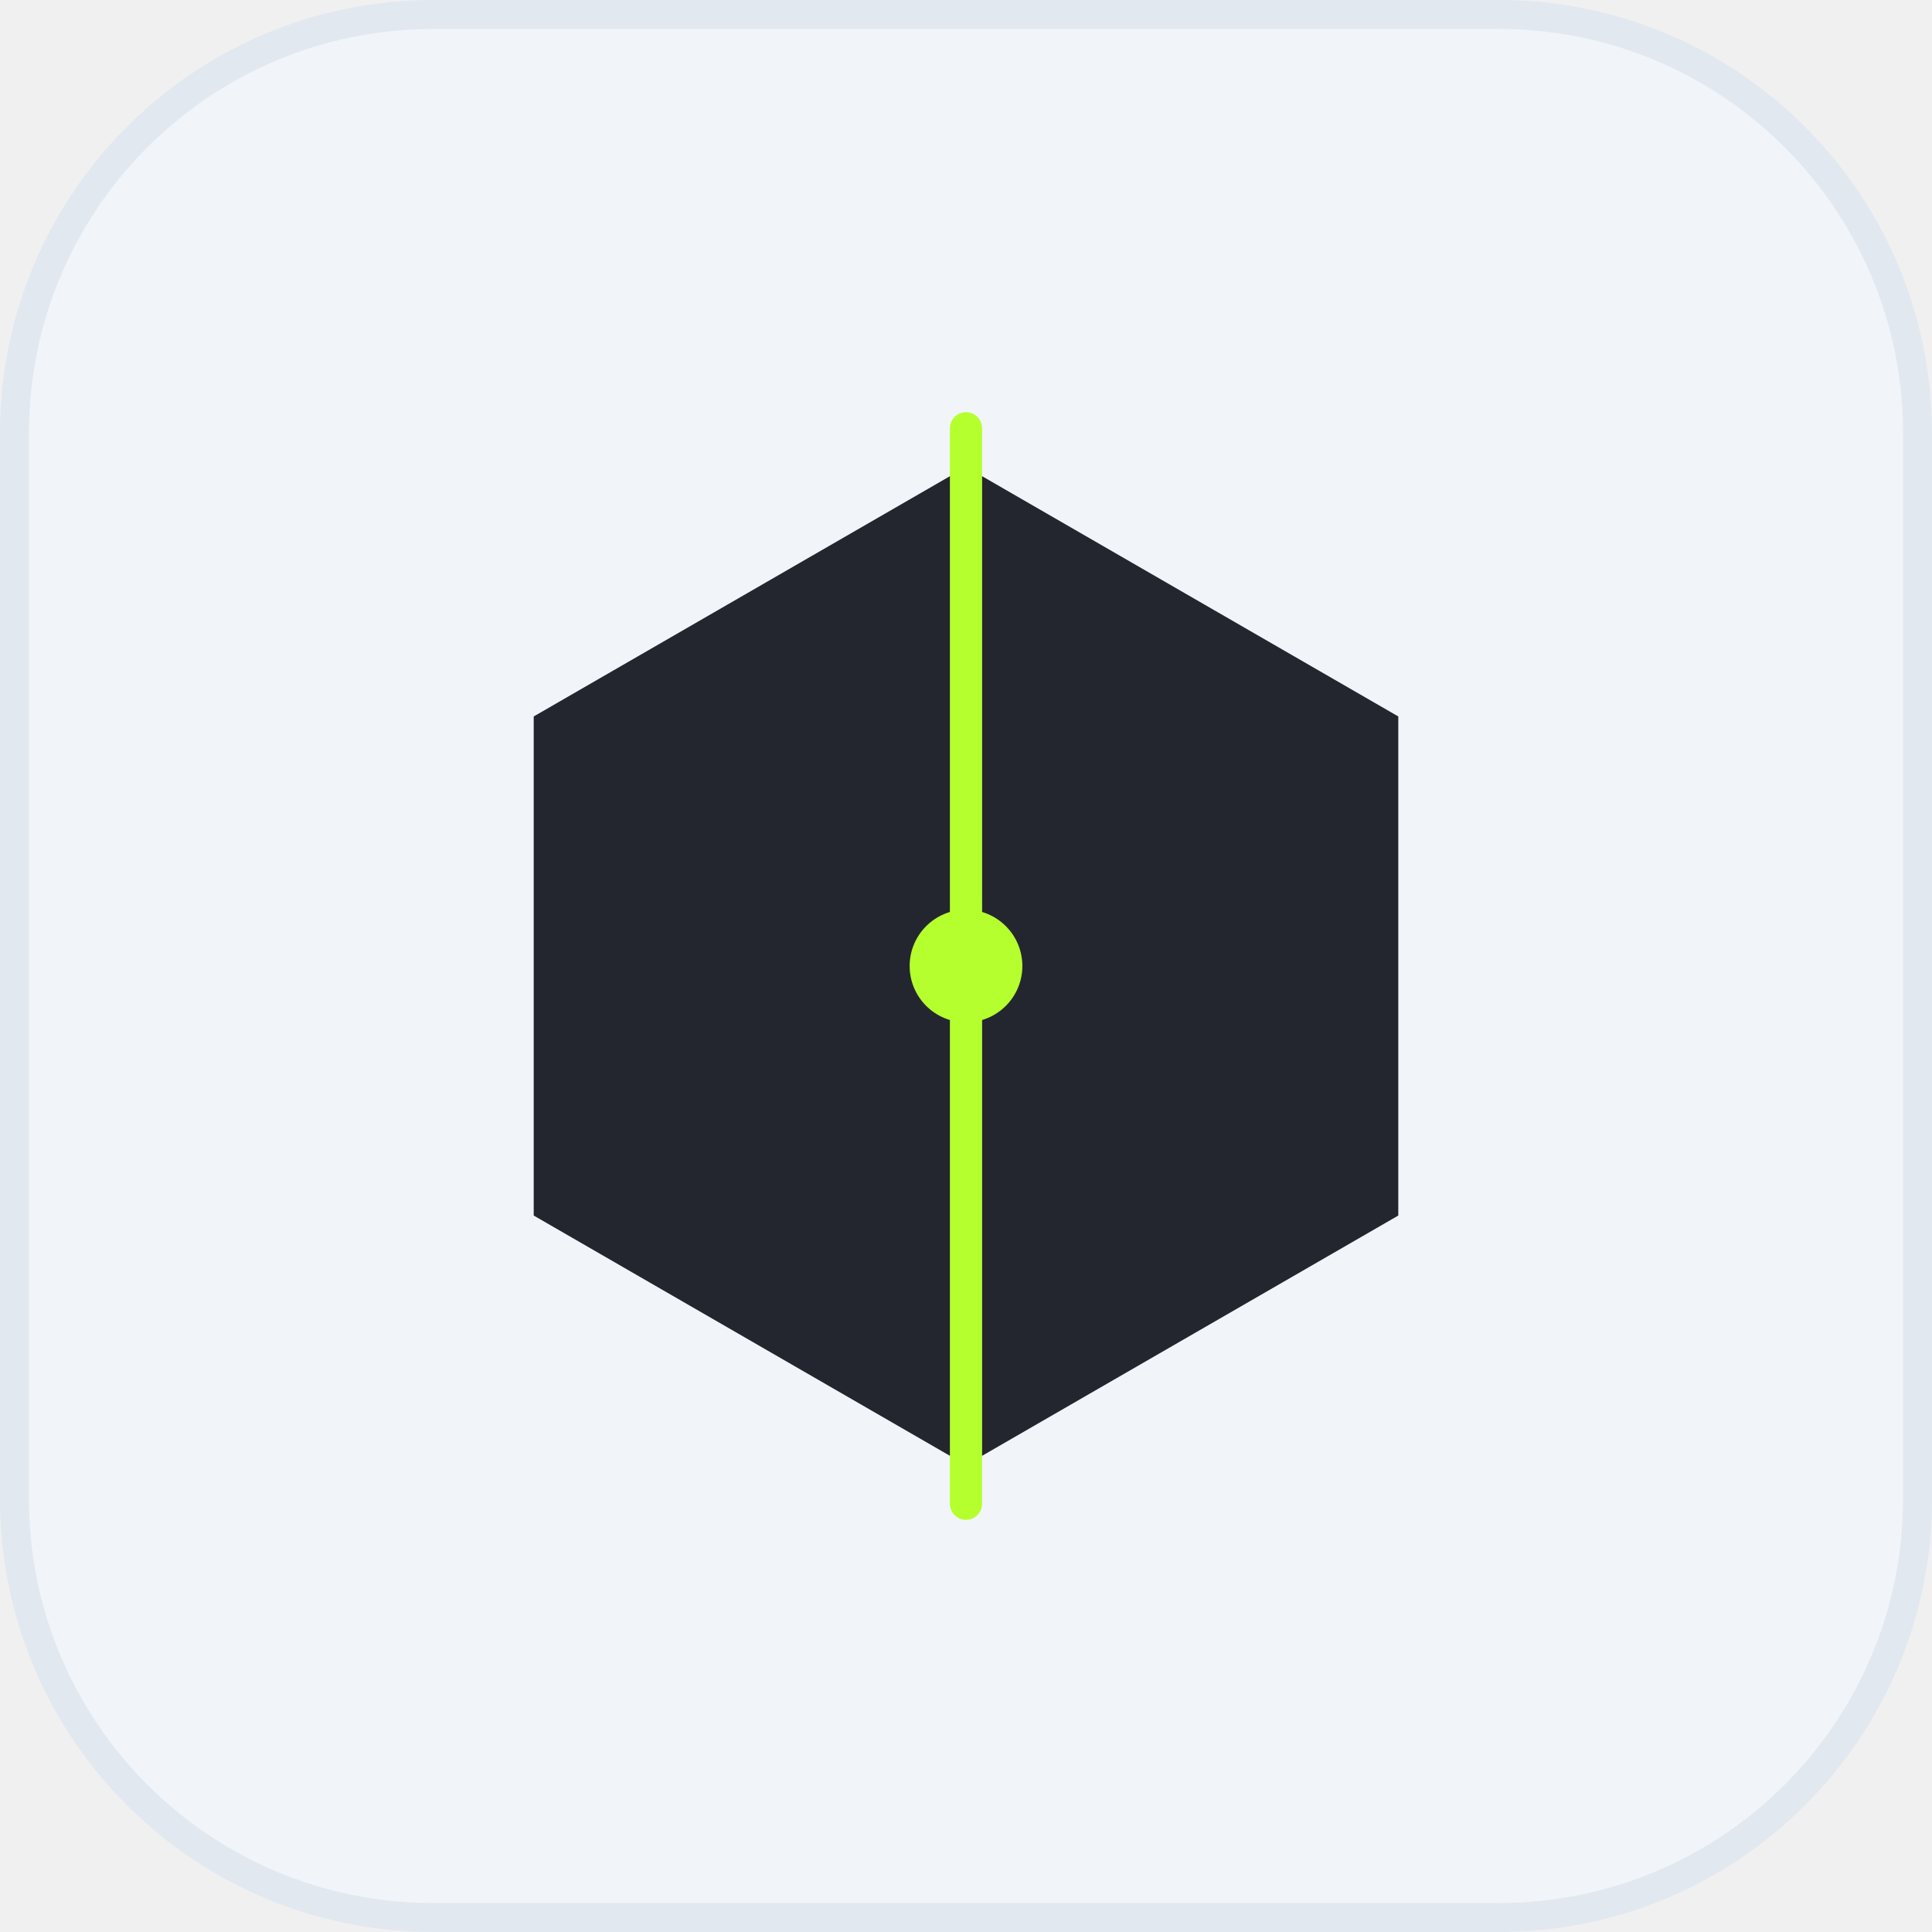
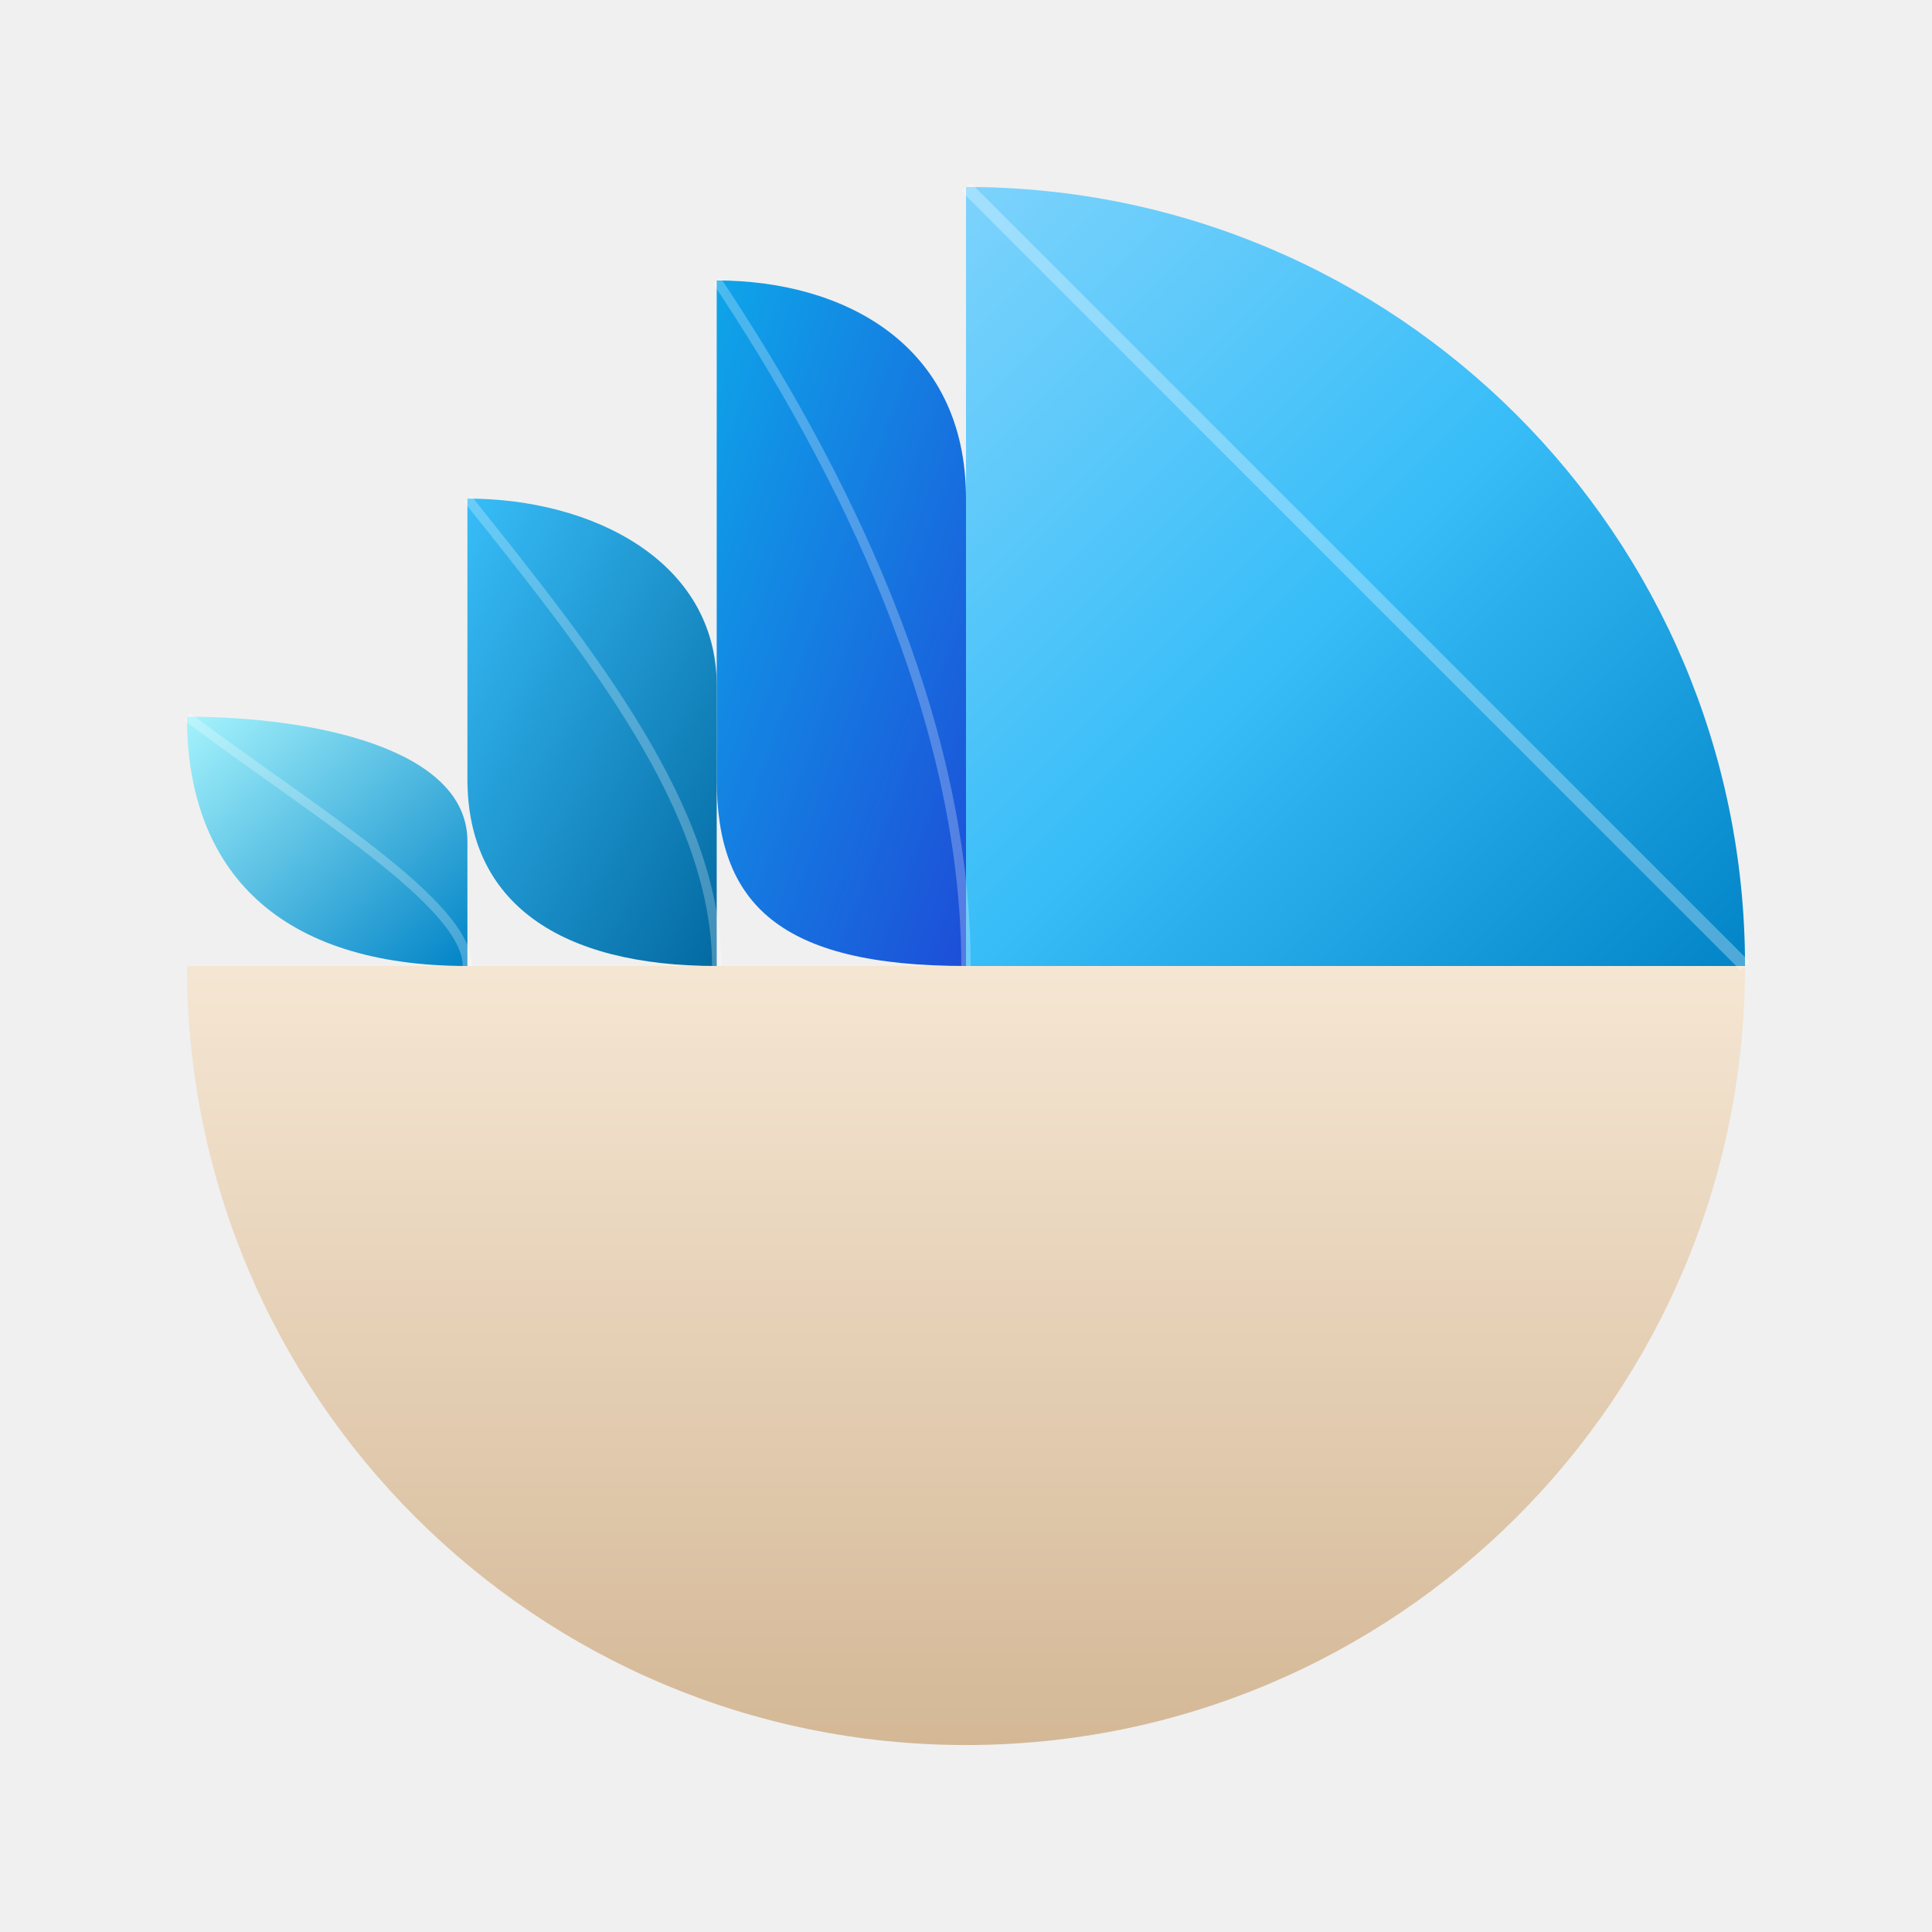
- <svg xmlns="http://www.w3.org/2000/svg" viewBox="0 0 120 120" width="120" height="120" role="img" aria-label="FlowStock">
-   <rect x=".9" y=".9" width="118.2" height="118.2" rx="26" fill="#F1F5F9" stroke="#E2E8F0" stroke-width="1.8" />
-   <path d="M60 29 86.85 44.5 86.85 75.5 60 91 33.15 75.5 33.15 44.5Z" fill="#23262F" />
-   <path d="M60 26.6V93.4" fill="none" stroke="#B6FF2E" stroke-width="2" stroke-linecap="round" />
-   <circle cx="60" cy="60" r="3.5" fill="#B6FF2E" />
+ <svg xmlns="http://www.w3.org/2000/svg" viewBox="95 95 310 310" width="120" height="120" role="img" aria-label="FlowStock tile">
+   <defs>
+     <linearGradient id="t-beige" x1="0%" y1="0%" x2="0%" y2="100%">
+       <stop offset="0%" stop-color="#f5e6d3" />
+       <stop offset="100%" stop-color="#d4b896" />
+     </linearGradient>
+     <linearGradient id="t-leaf" x1="0%" y1="0%" x2="100%" y2="100%">
+       <stop offset="0%" stop-color="#7dd3fc" />
+       <stop offset="50%" stop-color="#38bdf8" />
+       <stop offset="100%" stop-color="#0284c7" />
+     </linearGradient>
+     <linearGradient id="t-l3" x1="0%" y1="0%" x2="100%" y2="100%">
+       <stop offset="0%" stop-color="#0ea5e9" />
+       <stop offset="100%" stop-color="#1d4ed8" />
+     </linearGradient>
+     <linearGradient id="t-l2" x1="0%" y1="0%" x2="100%" y2="100%">
+       <stop offset="0%" stop-color="#38bdf8" />
+       <stop offset="100%" stop-color="#0369a1" />
+     </linearGradient>
+     <linearGradient id="t-l1" x1="0%" y1="0%" x2="100%" y2="100%">
+       <stop offset="0%" stop-color="#a5f3fc" />
+       <stop offset="100%" stop-color="#0284c7" />
+     </linearGradient>
+   </defs>
+   <path d="M 125,250 A 125,125 0 0,0 375,250 Z" fill="url(#t-beige)" />
+   <path d="M 250,125 A 125,125 0 0,1 375,250 L 250,250 Z" fill="url(#t-leaf)" />
+   <path d="M 250,125 Q 310,185 375,250" stroke="#ffffff" stroke-width="2" fill="none" opacity="0.3" />
+   <path d="M 210,140 C 230,140 250,150 250,175 L 250,250 C 220,250 210,240 210,220 Z" fill="url(#t-l3)" />
+   <path d="M 210,140 C 230,170 250,210 250,250" stroke="#ffffff" stroke-width="1.5" fill="none" opacity="0.25" />
+   <path d="M 170,175 C 190,175 210,185 210,205 L 210,250 C 185,250 170,240 170,220 Z" fill="url(#t-l2)" />
+   <path d="M 170,175 C 190,200 210,225 210,250" stroke="#ffffff" stroke-width="1.5" fill="none" opacity="0.25" />
+   <path d="M 125,210 C 145,210 170,215 170,230 L 170,250 C 140,250 125,235 125,210 Z" fill="url(#t-l1)" />
+   <path d="M 125,210 C 145,225 170,240 170,250" stroke="#ffffff" stroke-width="1.5" fill="none" opacity="0.25" />
</svg>
